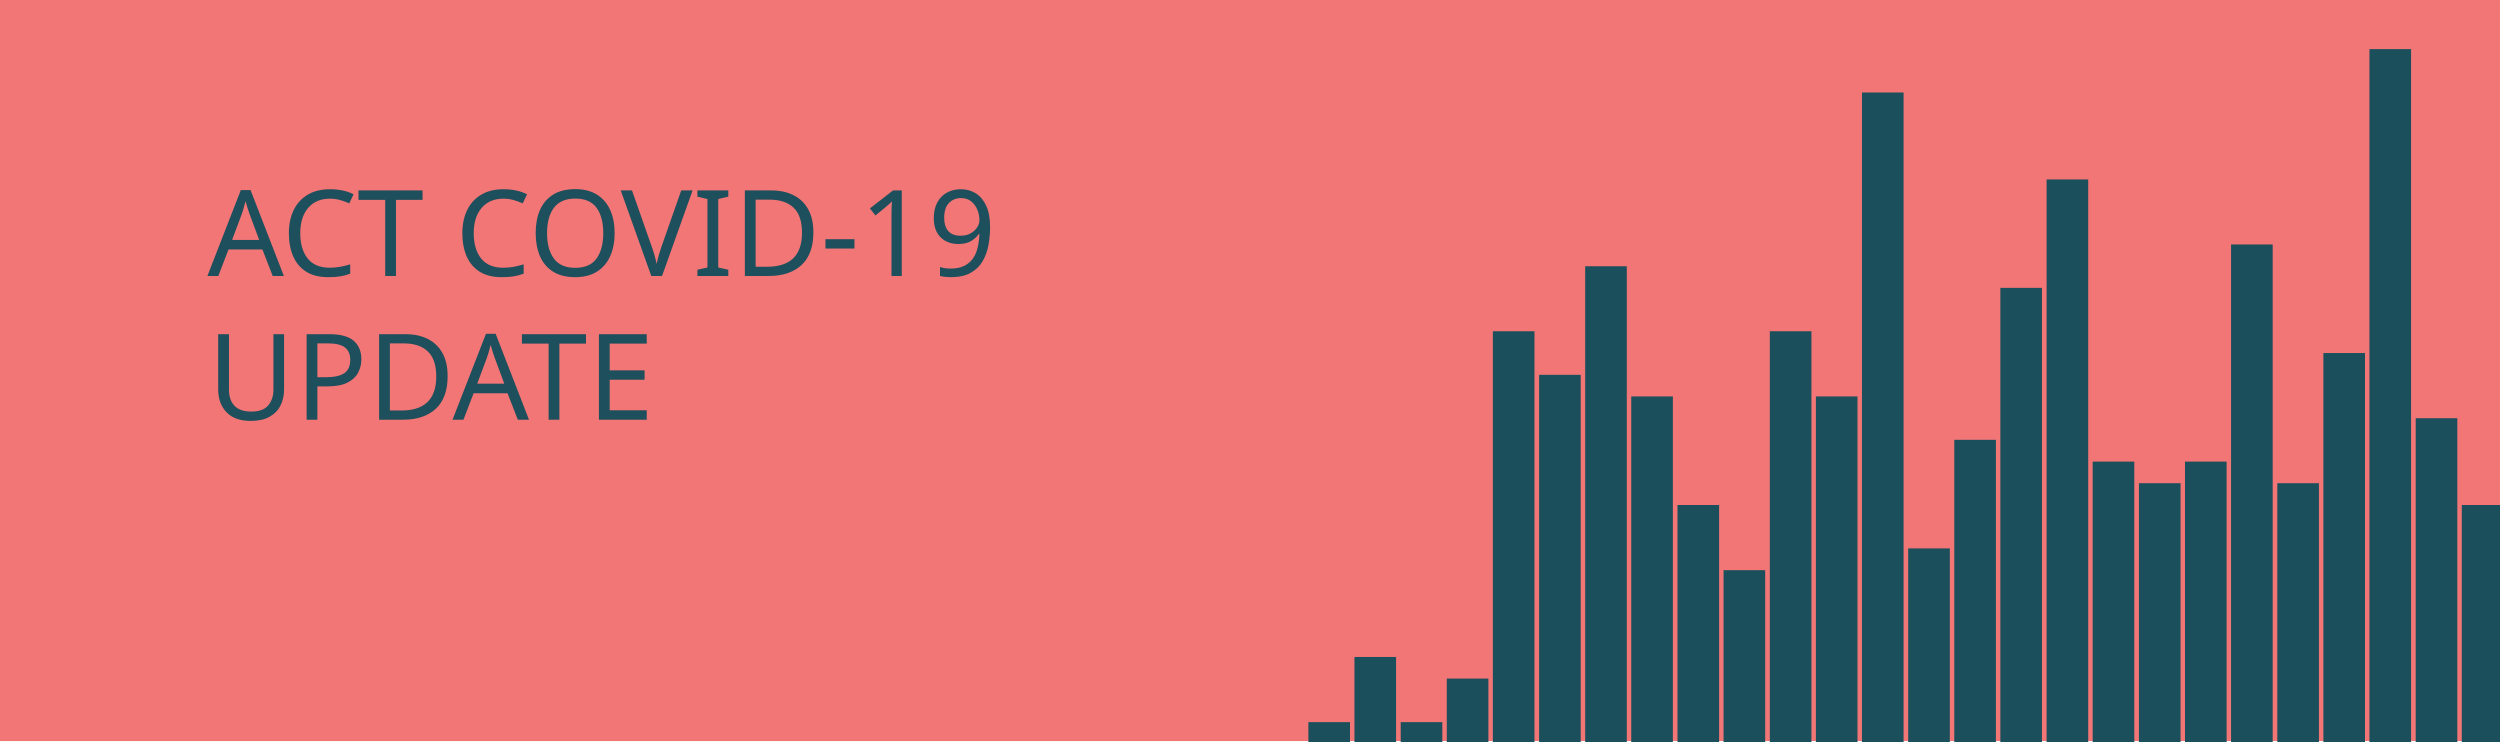
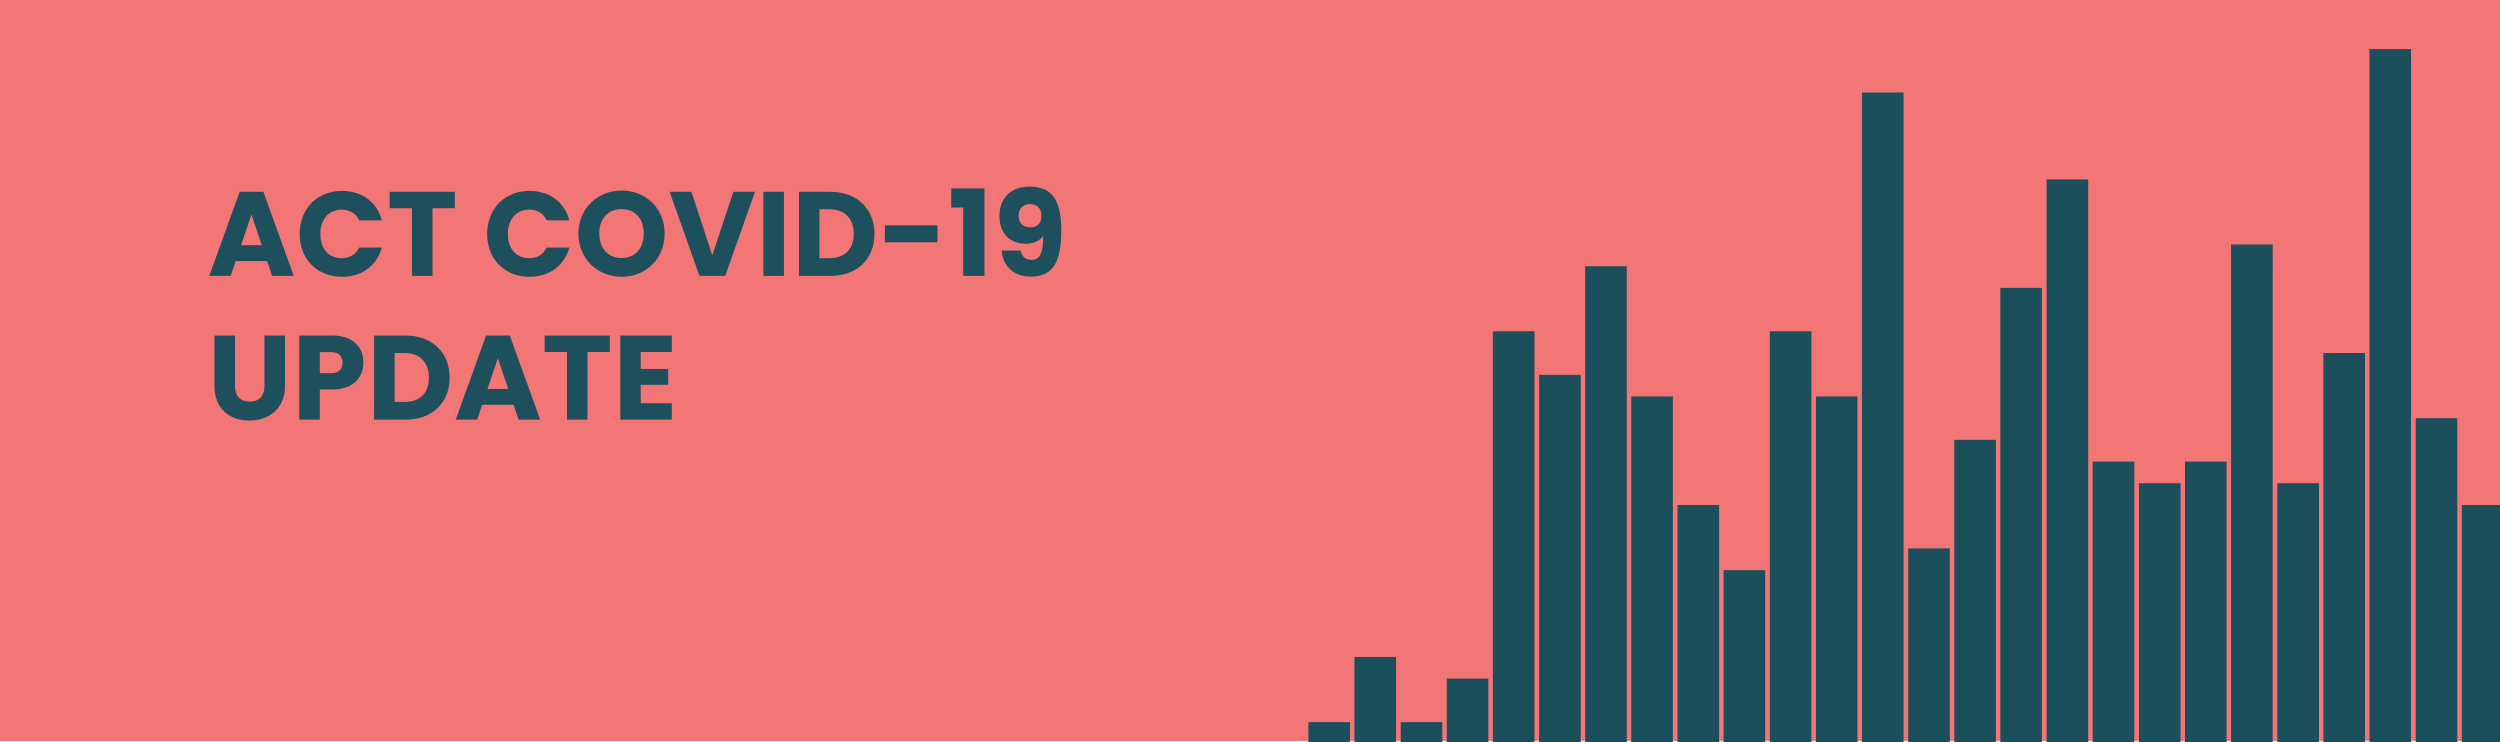
- <svg xmlns="http://www.w3.org/2000/svg" version="1.1" x="0px" y="0px" viewBox="0 0 1400 415" style="enable-background:new 0 0 1400 415;" xml:space="preserve">
+ <svg xmlns="http://www.w3.org/2000/svg" version="1.1" id="Layer_1" x="0px" y="0px" viewBox="0 0 1400 415" style="enable-background:new 0 0 1400 415;" xml:space="preserve">
  <style type="text/css">
	.st0{fill:#F37677;}
	.st1{fill:none;}
- 	.st2{fill:#1E4F5C;}
- 	.st3{font-family:'Poppins-Bold';}
- 	.st4{font-size:67.089px;}
- 	.st5{fill:#1A4F5B;}
+ 	.st2{enable-background:new    ;}
+ 	.st3{fill:#1E4F5C;}
+ 	.st4{fill:#1A4F5B;}
</style>
-   <g id="Layer_1">
+   <g id="Layer_1_00000016784629575211638940000008078662307758602892_">
    <rect class="st0" width="1400" height="415" />
    <rect x="116.1" y="97.4" class="st1" width="505.4" height="150.3" />
-     <text transform="matrix(1 0 0 1 116.1499 154.5446)">
-       <tspan x="0" y="0" class="st2 st3 st4">ACT COVID-19 </tspan>
-       <tspan x="0" y="80.5" class="st2 st3 st4">UPDATE</tspan>
-     </text>
+     <g class="st2">
+       <path class="st3" d="M149.6,146.2h-17.6l-2.8,8.3h-12l17-47.1h13.3l17,47.1h-12.1L149.6,146.2z M140.8,120.1l-5.8,17.2h11.6    L140.8,120.1z" />
+       <path class="st3" d="M191.5,106.9c11.2,0,19.7,6.3,22.3,16.5h-12.6c-1.9-4-5.5-6-9.9-6c-7,0-11.9,5.2-11.9,13.6    s4.8,13.6,11.9,13.6c4.4,0,7.9-2,9.9-6h12.6c-2.7,10.2-11.1,16.4-22.3,16.4c-13.9,0-23.7-9.9-23.7-24S177.6,106.9,191.5,106.9z" />
+       <path class="st3" d="M218.3,107.4h36.4v9.2h-12.5v37.9h-11.5v-37.9h-12.5V107.4z" />
+       <path class="st3" d="M296.5,106.9c11.2,0,19.7,6.3,22.3,16.5h-12.6c-1.9-4-5.5-6-9.9-6c-7,0-11.9,5.2-11.9,13.6    s4.8,13.6,11.9,13.6c4.4,0,7.9-2,9.9-6h12.6c-2.7,10.2-11.1,16.4-22.3,16.4c-13.9,0-23.7-9.9-23.7-24S282.6,106.9,296.5,106.9z" />
+       <path class="st3" d="M348.1,155c-13.4,0-24.2-10-24.2-24.2c0-14.2,10.9-24.1,24.2-24.1c13.4,0,24.1,9.9,24.1,24.1    C372.2,145,361.5,155,348.1,155z M348.1,144.5c7.5,0,12.4-5.4,12.4-13.7c0-8.4-4.9-13.7-12.4-13.7c-7.6,0-12.5,5.3-12.5,13.7    C335.7,139.1,340.5,144.5,348.1,144.5z" />
+       <path class="st3" d="M410.7,107.4h12.1l-16.7,47.1h-14.4L375,107.4h12.2l11.7,35.6L410.7,107.4z" />
+       <path class="st3" d="M427.6,107.4H439v47.1h-11.5V107.4z" />
+       <path class="st3" d="M489.7,131c0,14-9.7,23.5-24.7,23.5h-17.6v-47.1H465C480,107.4,489.7,117,489.7,131z M464.3,144.6    c8.7,0,13.8-5,13.8-13.6c0-8.7-5.1-13.8-13.8-13.8h-5.4v27.4H464.3z" />
+       <path class="st3" d="M495.5,126.2H525v9.5h-29.5V126.2z" />
+       <path class="st3" d="M539.3,116.2h-6.6v-10.7h18.6v49h-11.9V116.2z" />
+       <path class="st3" d="M571.5,140.2c0.7,3.4,2.6,5.3,6.2,5.3c4.8,0,6.5-4.1,6.5-13.4c-1.9,2.8-5.6,4.4-9.7,4.4    c-8.4,0-14.8-5.2-14.8-15.6c0-9.9,6.4-16.4,16.8-16.4c14,0,17.8,9.5,17.8,24.4c0,16.7-3.9,26-17,26c-10.7,0-15.8-7-16.4-14.6    H571.5z M583.2,121c0-4.4-2.5-6.7-6.4-6.7c-4,0-6.4,2.5-6.4,6.6c0,3.7,2.1,6.4,6.6,6.4C580.8,127.4,583.2,125,583.2,121z" />
+     </g>
+     <g class="st2">
+       <path class="st3" d="M120.1,187.9h11.5v28.2c0,5.6,2.8,8.8,8.2,8.8c5.4,0,8.3-3.2,8.3-8.8v-28.2h11.5v28.1c0,13-9.1,19.5-20,19.5    c-10.9,0-19.5-6.4-19.5-19.5V187.9z" />
+       <path class="st3" d="M186.2,218.1h-7.1V235h-11.5v-47.1h18.6c11.5,0,17.3,6.5,17.3,15.2C203.5,210.9,198.2,218.1,186.2,218.1z     M185.3,209c4.6,0,6.5-2.3,6.5-5.9s-1.9-5.9-6.5-5.9h-6.2V209H185.3z" />
+       <path class="st3" d="M251.8,211.5c0,14-9.7,23.5-24.7,23.5h-17.6v-47.1h17.6C242.1,187.9,251.8,197.5,251.8,211.5z M226.4,225.1    c8.7,0,13.8-5,13.8-13.6s-5.1-13.8-13.8-13.8h-5.4v27.4H226.4z" />
+       <path class="st3" d="M287.6,226.7H270l-2.8,8.3h-12l17-47.1h13.3l17,47.1h-12.1L287.6,226.7z M278.8,200.6l-5.8,17.2h11.6    L278.8,200.6z" />
+       <path class="st3" d="M305.1,187.9h36.4v9.2h-12.5V235h-11.5v-37.9h-12.5V187.9z" />
+       <path class="st3" d="M376.2,197.1h-17.4v9.5h15.4v8.9h-15.4v10.3h17.4v9.2h-28.8v-47.1h28.8V197.1z" />
+     </g>
    <g>
-       <rect x="732.7" y="404.4" class="st5" width="23.3" height="12.2" />
-       <rect x="758.5" y="367.9" class="st5" width="23.3" height="48.6" />
-       <rect x="784.4" y="404.4" class="st5" width="23.3" height="12.2" />
-       <rect x="810.2" y="380" class="st5" width="23.3" height="36.5" />
-       <rect x="836" y="185.5" class="st5" width="23.3" height="231" />
-       <rect x="861.9" y="209.9" class="st5" width="23.3" height="206.7" />
-       <rect x="887.7" y="149.1" class="st5" width="23.3" height="267.4" />
-       <rect x="913.5" y="222" class="st5" width="23.3" height="194.5" />
-       <rect x="939.4" y="282.8" class="st5" width="23.3" height="133.7" />
-       <rect x="965.2" y="319.3" class="st5" width="23.3" height="97.2" />
-       <rect x="991.1" y="185.5" class="st5" width="23.3" height="231" />
-       <rect x="1016.9" y="222" class="st5" width="23.3" height="194.5" />
-       <rect x="1042.7" y="51.8" class="st5" width="23.3" height="364.7" />
-       <rect x="1068.6" y="307.1" class="st5" width="23.3" height="109.4" />
-       <rect x="1094.4" y="246.3" class="st5" width="23.3" height="170.2" />
-       <rect x="1120.2" y="161.2" class="st5" width="23.3" height="255.3" />
-       <rect x="1146.1" y="100.5" class="st5" width="23.3" height="316.1" />
-       <rect x="1171.9" y="258.5" class="st5" width="23.3" height="158" />
-       <rect x="1197.8" y="270.6" class="st5" width="23.3" height="145.9" />
-       <rect x="1223.6" y="258.5" class="st5" width="23.3" height="158" />
-       <rect x="1249.4" y="136.9" class="st5" width="23.3" height="279.6" />
-       <rect x="1275.3" y="270.6" class="st5" width="23.3" height="145.9" />
-       <rect x="1301.1" y="197.7" class="st5" width="23.3" height="218.8" />
-       <rect x="1326.9" y="27.5" class="st5" width="23.3" height="389" />
-       <rect x="1352.8" y="234.2" class="st5" width="23.3" height="182.3" />
-       <rect x="1378.6" y="282.8" class="st5" width="23.3" height="133.7" />
+       <rect x="732.7" y="404.4" class="st4" width="23.3" height="12.2" />
+       <rect x="758.5" y="367.9" class="st4" width="23.3" height="48.6" />
+       <rect x="784.4" y="404.4" class="st4" width="23.3" height="12.2" />
+       <rect x="810.2" y="380" class="st4" width="23.3" height="36.5" />
+       <rect x="836" y="185.5" class="st4" width="23.3" height="231" />
+       <rect x="861.9" y="209.9" class="st4" width="23.3" height="206.7" />
+       <rect x="887.7" y="149.1" class="st4" width="23.3" height="267.4" />
+       <rect x="913.5" y="222" class="st4" width="23.3" height="194.5" />
+       <rect x="939.4" y="282.8" class="st4" width="23.3" height="133.7" />
+       <rect x="965.2" y="319.3" class="st4" width="23.3" height="97.2" />
+       <rect x="991.1" y="185.5" class="st4" width="23.3" height="231" />
+       <rect x="1016.9" y="222" class="st4" width="23.3" height="194.5" />
+       <rect x="1042.7" y="51.8" class="st4" width="23.3" height="364.7" />
+       <rect x="1068.6" y="307.1" class="st4" width="23.3" height="109.4" />
+       <rect x="1094.4" y="246.3" class="st4" width="23.3" height="170.2" />
+       <rect x="1120.2" y="161.2" class="st4" width="23.3" height="255.3" />
+       <rect x="1146.1" y="100.5" class="st4" width="23.3" height="316.1" />
+       <rect x="1171.9" y="258.5" class="st4" width="23.3" height="158" />
+       <rect x="1197.8" y="270.6" class="st4" width="23.3" height="145.9" />
+       <rect x="1223.6" y="258.5" class="st4" width="23.3" height="158" />
+       <rect x="1249.4" y="136.9" class="st4" width="23.3" height="279.6" />
+       <rect x="1275.3" y="270.6" class="st4" width="23.3" height="145.9" />
+       <rect x="1301.1" y="197.7" class="st4" width="23.3" height="218.8" />
+       <rect x="1326.9" y="27.5" class="st4" width="23.3" height="389" />
+       <rect x="1352.8" y="234.2" class="st4" width="23.3" height="182.3" />
+       <rect x="1378.6" y="282.8" class="st4" width="23.3" height="133.7" />
    </g>
  </g>
-   <g id="Layer_2">
+   <g id="Layer_2_00000020375155890682026550000009140679952072764074_">
</g>
</svg>
